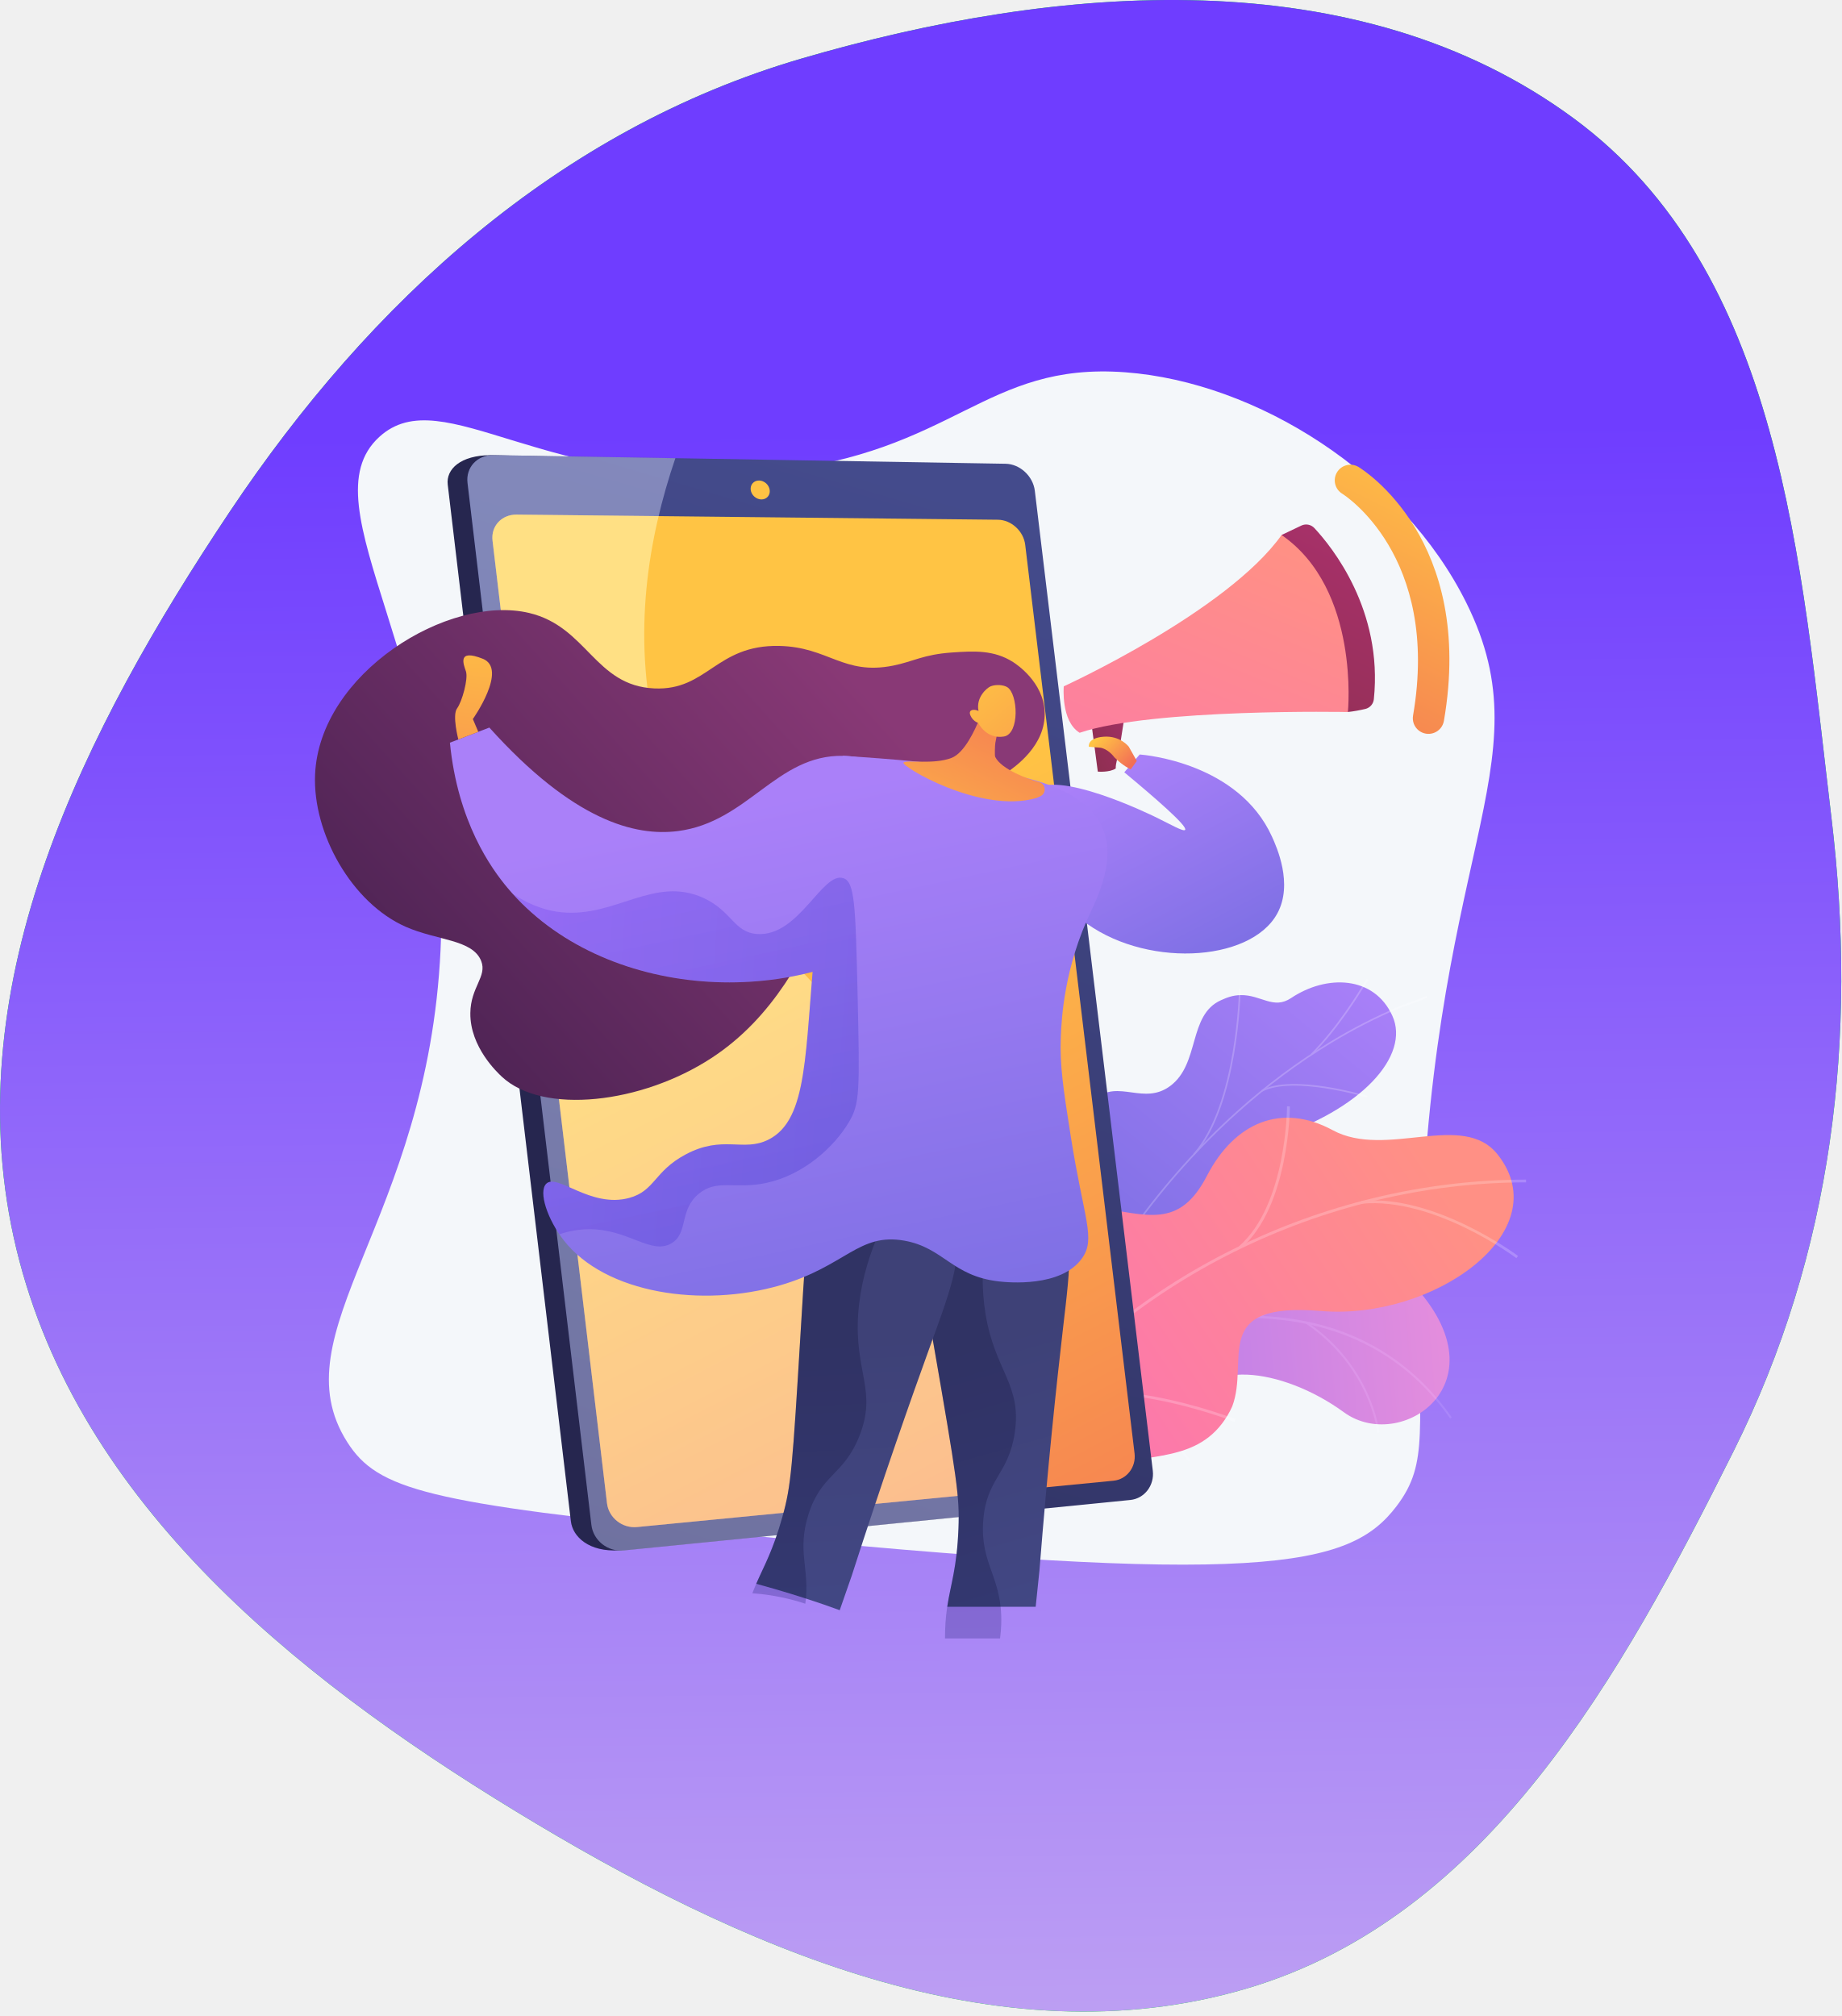
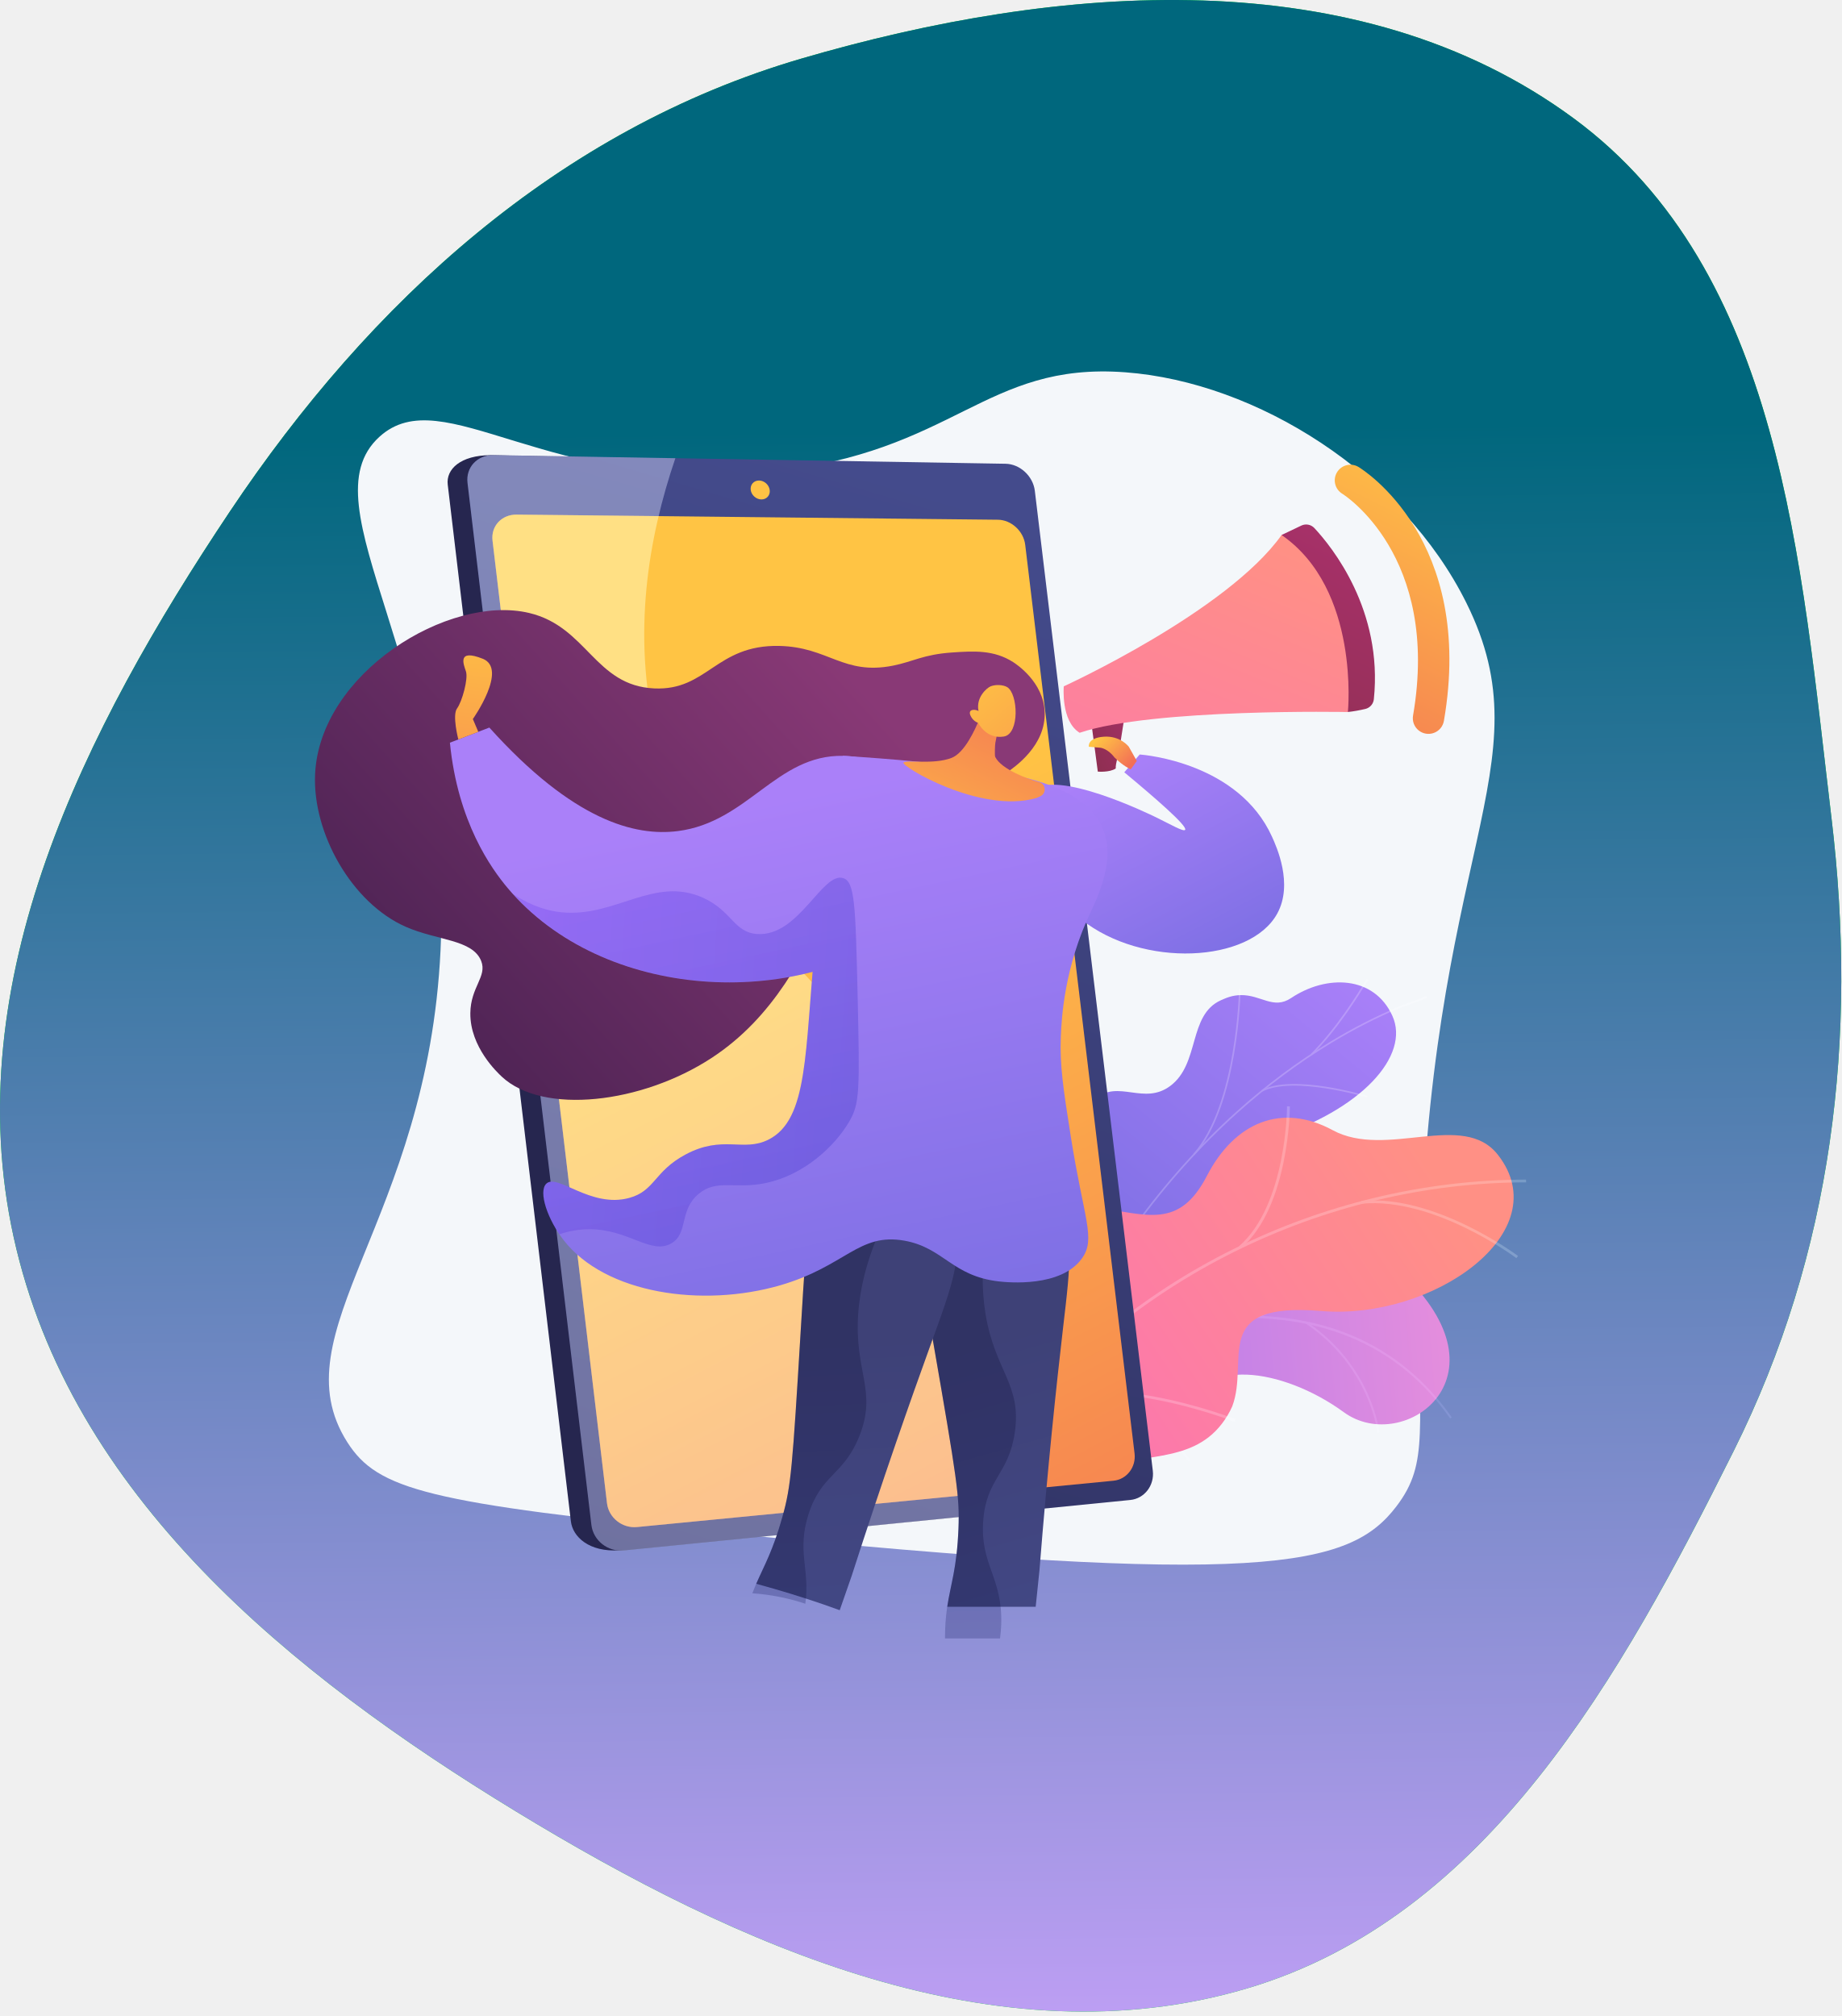
<svg xmlns="http://www.w3.org/2000/svg" width="200" height="219" viewBox="0 0 200 219" fill="none">
  <defs>
    <linearGradient id="paint0_linear_1940_7217" x1="98.885" y1="46.686" x2="100.66" y2="218.516" gradientUnits="userSpaceOnUse">
-       <stop stop-color="#6F3DFF" />
+       <stop stop-color="#00677D" />
      <stop offset="1" stop-color="#BC9EF3" />
    </linearGradient>
    <linearGradient id="paint1_linear_1940_7217" x1="156.332" y1="143.617" x2="95.835" y2="148.771" gradientUnits="userSpaceOnUse">
      <stop stop-color="#E38DDD" />
      <stop offset="1" stop-color="#9571F6" />
    </linearGradient>
    <linearGradient id="paint2_linear_1940_7217" x1="147.172" y1="103.682" x2="101.649" y2="159.001" gradientUnits="userSpaceOnUse">
      <stop stop-color="#AA80F9" />
      <stop offset="1" stop-color="#6165D7" />
    </linearGradient>
    <linearGradient id="paint3_linear_1940_7217" x1="153.776" y1="124.283" x2="103.392" y2="158.202" gradientUnits="userSpaceOnUse">
      <stop stop-color="#FF9085" />
      <stop offset="1" stop-color="#FB6FBB" />
    </linearGradient>
    <linearGradient id="paint4_linear_1940_7217" x1="85.037" y1="106.198" x2="64.119" y2="108.48" gradientUnits="userSpaceOnUse">
      <stop stop-color="#444B8C" />
      <stop offset="1" stop-color="#26264F" />
    </linearGradient>
    <linearGradient id="paint5_linear_1940_7217" x1="103.468" y1="53.47" x2="51.744" y2="229.561" gradientUnits="userSpaceOnUse">
      <stop stop-color="#444B8C" />
      <stop offset="1" stop-color="#26264F" />
    </linearGradient>
    <linearGradient id="paint6_linear_1940_7217" x1="80.701" y1="95.842" x2="130.297" y2="191.936" gradientUnits="userSpaceOnUse">
      <stop stop-color="#FFC444" />
      <stop offset="1" stop-color="#F36F56" />
    </linearGradient>
    <linearGradient id="paint7_linear_1940_7217" x1="84.086" y1="49.133" x2="23.296" y2="213.772" gradientUnits="userSpaceOnUse">
      <stop stop-color="#FFC444" />
      <stop offset="1" stop-color="#F36F56" />
    </linearGradient>
    <linearGradient id="paint8_linear_1940_7217" x1="120.33" y1="192.445" x2="106.897" y2="145.309" gradientUnits="userSpaceOnUse">
      <stop stop-color="#444B8C" />
      <stop offset="1" stop-color="#3E4177" />
    </linearGradient>
    <linearGradient id="paint9_linear_1940_7217" x1="117.286" y1="193.313" x2="103.853" y2="146.177" gradientUnits="userSpaceOnUse">
      <stop stop-color="#444B8C" />
      <stop offset="1" stop-color="#3E4177" />
    </linearGradient>
    <linearGradient id="paint10_linear_1940_7217" x1="94.858" y1="194.154" x2="92.629" y2="145.193" gradientUnits="userSpaceOnUse">
      <stop stop-color="#444B8C" />
      <stop offset="1" stop-color="#3E4177" />
    </linearGradient>
    <linearGradient id="paint11_linear_1940_7217" x1="92.052" y1="194.282" x2="89.823" y2="145.321" gradientUnits="userSpaceOnUse">
      <stop stop-color="#444B8C" />
      <stop offset="1" stop-color="#3E4177" />
    </linearGradient>
    <linearGradient id="paint12_linear_1940_7217" x1="120.528" y1="82.929" x2="139.275" y2="118.726" gradientUnits="userSpaceOnUse">
      <stop stop-color="#AA80F9" />
      <stop offset="1" stop-color="#6165D7" />
    </linearGradient>
    <linearGradient id="paint13_linear_1940_7217" x1="150.013" y1="55.191" x2="125.72" y2="105.193" gradientUnits="userSpaceOnUse">
      <stop stop-color="#AB316D" />
      <stop offset="1" stop-color="#792D3D" />
    </linearGradient>
    <linearGradient id="paint14_linear_1940_7217" x1="125.79" y1="77.959" x2="112.495" y2="84.653" gradientUnits="userSpaceOnUse">
      <stop stop-color="#AB316D" />
      <stop offset="1" stop-color="#792D3D" />
    </linearGradient>
    <linearGradient id="paint15_linear_1940_7217" x1="119.383" y1="80.063" x2="122.645" y2="83.268" gradientUnits="userSpaceOnUse">
      <stop stop-color="#FFC444" />
      <stop offset="1" stop-color="#F36F56" />
    </linearGradient>
    <linearGradient id="paint16_linear_1940_7217" x1="138.04" y1="58.936" x2="116.953" y2="109.728" gradientUnits="userSpaceOnUse">
      <stop stop-color="#FF9085" />
      <stop offset="1" stop-color="#FB6FBB" />
    </linearGradient>
    <linearGradient id="paint17_linear_1940_7217" x1="158.647" y1="49.522" x2="140.092" y2="86.947" gradientUnits="userSpaceOnUse">
      <stop stop-color="#FFC444" />
      <stop offset="1" stop-color="#F36F56" />
    </linearGradient>
    <linearGradient id="paint18_linear_1940_7217" x1="21.209" y1="127.899" x2="87.535" y2="67.87" gradientUnits="userSpaceOnUse">
      <stop stop-color="#311944" />
      <stop offset="1" stop-color="#893976" />
    </linearGradient>
    <linearGradient id="paint19_linear_1940_7217" x1="84.507" y1="86.828" x2="104.591" y2="180.901" gradientUnits="userSpaceOnUse">
      <stop stop-color="#AA80F9" />
      <stop offset="1" stop-color="#6165D7" />
    </linearGradient>
    <linearGradient id="paint20_linear_1940_7217" x1="77.641" y1="88.293" x2="97.725" y2="182.367" gradientUnits="userSpaceOnUse">
      <stop stop-color="#AA80F9" />
      <stop offset="1" stop-color="#6165D7" />
    </linearGradient>
    <linearGradient id="paint21_linear_1940_7217" x1="99.846" y1="97.125" x2="111.635" y2="72.806" gradientUnits="userSpaceOnUse">
      <stop stop-color="#FFC444" />
      <stop offset="1" stop-color="#F36F56" />
    </linearGradient>
    <linearGradient id="paint22_linear_1940_7217" x1="104.74" y1="72.505" x2="124.263" y2="95.916" gradientUnits="userSpaceOnUse">
      <stop stop-color="#FFC444" />
      <stop offset="1" stop-color="#F36F56" />
    </linearGradient>
    <linearGradient id="paint23_linear_1940_7217" x1="52.577" y1="66.234" x2="48.318" y2="101.043" gradientUnits="userSpaceOnUse">
      <stop stop-color="#FFC444" />
      <stop offset="1" stop-color="#F36F56" />
    </linearGradient>
    <linearGradient id="paint24_linear_1940_7217" x1="54.663" y1="113.579" x2="93.35" y2="116.182" gradientUnits="userSpaceOnUse">
      <stop stop-color="#AA80F9" />
      <stop offset="1" stop-color="#6165D7" />
    </linearGradient>
    <clipPath id="clip0_1940_7217">
      <rect width="131.579" height="137.644" fill="white" transform="translate(34.2105 40.3508)" />
    </clipPath>
  </defs>
  <path d="M170.929 12.852C193.516 29.488 195.587 60.957 198.93 88.809C201.806 112.768 199.085 136.041 188.307 157.63C176.113 182.053 161.598 208.27 135.422 216.014C108.275 224.045 80.2 211.496 56.023 196.765C31.509 181.828 7.655 162.443 1.487 134.406C-4.637 106.57 9.131 79.277 24.963 55.576C40.204 32.759 60.675 14.085 87.009 6.376C115.001 -1.817 147.445 -4.445 170.929 12.852Z" fill="#00DB2C" />
  <path d="M170.929 12.852C193.516 29.488 195.587 60.957 198.93 88.809C201.806 112.768 199.085 136.041 188.307 157.63C176.113 182.053 161.598 208.27 135.422 216.014C108.275 224.045 80.2 211.496 56.023 196.765C31.509 181.828 7.655 162.443 1.487 134.406C-4.637 106.57 9.131 79.277 24.963 55.576C40.204 32.759 60.675 14.085 87.009 6.376C115.001 -1.817 147.445 -4.445 170.929 12.852Z" fill="url(#paint0_linear_1940_7217)" />
  <g clip-path="url(#clip0_1940_7217)">
    <path d="M83.624 51.255C103.757 49.174 106.909 39.29 122.244 40.443C136.536 41.519 152.333 51.5 159.281 65.499C168.141 83.351 155.007 92.422 154.216 139.572C153.952 155.308 155.339 158.826 151.684 163.63C146.58 170.338 137.089 172.408 78.243 166.48C46.477 163.281 41.026 161.851 37.724 156.667C30.141 144.759 46.458 132.77 47.854 103.17C49.31 72.29 32.984 54.954 41.206 47.456C48.142 41.133 59.441 53.755 83.624 51.255Z" fill="#F4F7FA" />
    <path d="M94.142 152.927L98.274 162.191C98.274 162.191 103.804 161.815 106.145 158.05C110.921 150.367 117.316 155.087 120.291 156.663C124.776 159.039 129.185 159.002 129.622 153.544C130.116 147.368 139.281 148.53 145.97 153.413C152.518 158.19 164.789 149.308 151.567 137.666C143.671 130.714 135.019 136.213 129.989 137.951C124.959 139.689 121.348 132.666 116.532 137.769C112.418 142.129 110.518 147.77 105.683 146.267C100.848 144.764 96.814 146.182 94.142 152.927Z" fill="url(#paint1_linear_1940_7217)" />
    <g style="mix-blend-mode:soft-light" opacity="0.5">
      <path d="M95.07 157.319L95.191 157.495C95.3 157.42 106.279 149.954 119.395 145.835C131.479 142.04 147.902 140.393 157.515 154.089L157.69 153.966C153.41 147.869 147.447 144.253 139.973 143.219C134 142.393 127.054 143.205 119.327 145.632C106.182 149.762 95.179 157.243 95.07 157.319Z" fill="#BEB8F2" />
      <path d="M136.83 142.922L136.941 143.103C143.041 139.419 153.312 137.79 153.415 137.773L153.382 137.561C153.279 137.578 142.965 139.216 136.83 142.922Z" fill="#BEB8F2" />
      <path d="M141.792 143.747C148.831 148.501 149.603 155.528 149.611 155.6L149.824 155.579C149.817 155.507 149.035 148.382 141.912 143.571L141.792 143.747Z" fill="#BEB8F2" />
      <path d="M110.967 148.995C121.162 147.07 129.015 158.601 129.082 158.719L129.275 158.628C129.22 158.506 121.212 146.844 110.929 148.787L110.967 148.995Z" fill="#BEB8F2" />
      <path d="M114.847 147.193L114.973 147.367C120.343 143.495 121.553 135.258 121.564 135.175L121.352 135.146C121.341 135.227 120.143 143.376 114.847 147.193Z" fill="#BEB8F2" />
      <path d="M96.945 156.358C100.658 155.041 105.784 158.896 105.836 158.935L105.966 158.765C105.753 158.602 100.698 154.799 96.873 156.156L96.945 156.358Z" fill="#BEB8F2" />
      <path d="M99.521 154.555L99.639 154.733C102.231 153.004 103.465 147.369 103.871 145.518C103.928 145.256 103.978 145.03 103.994 144.992L103.8 144.904C103.775 144.958 103.742 145.107 103.663 145.472C103.262 147.303 102.041 152.873 99.521 154.555Z" fill="#BEB8F2" />
    </g>
    <path d="M119.859 149.032C120.418 151.716 118.708 153.755 117.24 155.034C116.986 154.963 116.823 154.989 116.551 154.972C114.106 154.839 113.09 154.262 110.7 153.75C110.186 153.64 108.774 152.857 108.218 152.5L107.191 151.819C107.191 151.819 106.67 145.528 110.196 144.839C113.721 144.15 113.984 138.112 114.518 134.931C114.846 132.978 115.621 132.189 115.857 131.49C118.352 124.096 116.694 121.252 118.982 119.346C121.508 117.242 124.25 120.106 127.12 117.962C130.359 115.541 129.036 110.264 132.614 108.658C133.227 108.382 133.865 108.116 134.762 108.099C136.975 108.059 138.314 109.707 140.236 108.421C144.1 105.835 149.258 105.985 151.239 110.348C153.191 114.654 147.952 120.617 137.917 123.745C131.034 126.783 130.588 128.154 130.165 131.682C129.869 134.154 130.703 141.051 126.623 142.543C122.543 144.036 119.219 145.962 119.859 149.032Z" fill="url(#paint2_linear_1940_7217)" />
    <g style="mix-blend-mode:soft-light" opacity="0.5">
      <path d="M111.901 154.188L111.734 154.119C112.107 153.197 112.495 152.272 112.888 151.37C115.797 144.695 119.272 138.554 123.216 133.124C126.559 128.523 130.284 124.366 134.29 120.767C137.511 117.874 140.929 115.324 144.45 113.189C146.926 111.688 149.426 110.406 151.881 109.379C152.309 109.2 152.759 109.041 153.193 108.886C153.773 108.681 154.372 108.468 154.924 108.205L155.01 108.358C154.45 108.622 153.847 108.836 153.264 109.043C152.831 109.197 152.384 109.356 151.961 109.533C149.513 110.556 147.02 111.834 144.552 113.331C141.039 115.462 137.629 118.005 134.414 120.894C130.418 124.485 126.699 128.634 123.363 133.226C119.426 138.647 115.956 144.776 113.052 151.443C112.662 152.343 112.273 153.267 111.901 154.188Z" fill="#FCFDFE" />
      <path d="M129.745 125.475L129.606 125.361C134.37 119.963 134.582 107.535 134.583 107.41L134.761 107.423C134.76 107.548 134.547 120.033 129.745 125.475Z" fill="#FCFDFE" />
      <path d="M117.881 141.772L117.73 141.674C120.494 137.617 130.4 136.707 130.5 136.698L130.527 136.867C130.428 136.876 120.601 137.779 117.881 141.772Z" fill="#FCFDFE" />
      <path d="M116.53 144.215L116.365 144.142C117.629 141.203 117.662 136.456 116.458 130.775C116.398 130.489 116.398 130.489 116.41 130.459L116.576 130.53L116.493 130.495L116.584 130.499C116.584 130.518 116.608 130.626 116.635 130.751C117.843 136.465 117.807 141.246 116.53 144.215Z" fill="#FCFDFE" />
      <path d="M112.607 152.518L112.467 152.405C114.799 149.739 120.366 150.015 120.422 150.018V150.187C120.367 150.182 114.885 149.912 112.607 152.518Z" fill="#FCFDFE" />
      <path d="M111.636 154.126C111.674 151.248 110.844 148.216 109.099 144.857L109.257 144.789C111.015 148.174 111.852 151.232 111.814 154.138L111.636 154.126Z" fill="#FCFDFE" />
      <path d="M142.502 114.625L142.369 114.504C145.203 111.654 147.445 107.992 148.182 106.789C148.36 106.498 148.423 106.396 148.454 106.364L148.59 106.479C148.569 106.504 148.467 106.67 148.338 106.881C147.598 108.088 145.348 111.761 142.502 114.625Z" fill="#FCFDFE" />
      <path d="M137.134 118.567L137.043 118.417C140.456 116.657 148.183 118.952 148.51 119.052L148.465 119.214C148.386 119.186 140.483 116.84 137.134 118.567Z" fill="#FCFDFE" />
    </g>
    <path d="M112.202 162.19C111.675 161.859 107.077 165.833 107.164 161.373C107.186 160.259 108.206 156.843 104.121 154.769L101.742 153.562C101.889 151.428 102.424 149.446 105.19 149.887C109.488 150.572 112.433 144.233 112.396 141.49C112.35 138.095 112.411 130.196 119.069 131.154C124.609 131.95 128.079 133.56 131.095 127.736C134.111 121.911 139.213 119.77 144.758 122.773C150.593 125.933 158.913 120.615 162.695 125.44C169.284 133.848 155.628 143.434 143.499 142.417C131.37 141.401 135.752 147.749 133.845 152.777C133.546 153.448 133.169 154.082 132.721 154.665C129.218 159.212 123.509 157.628 117.788 160.028C109.983 163.299 113.091 162.746 112.202 162.19Z" fill="url(#paint3_linear_1940_7217)" />
    <g style="mix-blend-mode:soft-light" opacity="0.5">
      <path d="M109.335 156.517L109.081 156.335C121.874 138.953 143.597 128.149 165.774 128.142L165.789 128.442C143.706 128.45 122.074 139.206 109.335 156.517Z" fill="#FCFDFE" />
      <path d="M117.175 147.665L116.892 147.532C120.382 139.797 116.141 130.509 116.098 130.416L116.378 130.304C116.421 130.398 120.72 139.807 117.175 147.665Z" fill="#FCFDFE" />
      <path d="M111.781 153.386L111.59 153.142C118.619 148.073 134.039 154.107 134.194 154.169L134.09 154.446C133.937 154.385 118.676 148.413 111.781 153.386Z" fill="#FCFDFE" />
      <path d="M134.787 135.614L134.576 135.387C139.752 130.897 139.801 120.282 139.798 120.174L140.106 120.189C140.109 120.297 140.061 131.042 134.787 135.614Z" fill="#FCFDFE" />
      <path d="M147.914 130.756L147.868 130.457C155.892 129.717 164.8 136.371 164.889 136.438L164.708 136.672C164.621 136.605 155.813 130.027 147.914 130.756Z" fill="#FCFDFE" />
    </g>
    <path d="M110.014 53.495L122.758 159.42C122.949 161.01 121.855 162.432 120.321 162.585L67.242 168.412C63.991 168.614 62.21 166.953 62.01 165.264L48.633 52.648C48.433 50.968 50.028 49.448 53.294 49.448L106.856 50.576C108.404 50.602 109.824 51.916 110.014 53.495Z" fill="url(#paint4_linear_1940_7217)" />
    <path d="M112.403 53.313L125.217 159.765C125.409 161.362 124.311 162.793 122.772 162.944L67.744 168.425C66.018 168.597 64.438 167.348 64.236 165.651L50.781 52.456C50.581 50.768 51.848 49.413 53.592 49.44L109.23 50.379C110.786 50.405 112.212 51.725 112.403 53.313Z" fill="url(#paint5_linear_1940_7217)" />
    <path d="M111.359 59.185L123.236 157.888C123.417 159.378 122.386 160.713 120.946 160.853L69.194 165.884C67.59 166.04 66.121 164.875 65.933 163.296L53.499 58.729C53.31 57.157 54.491 55.885 56.108 55.902L108.391 56.459C109.847 56.473 111.181 57.699 111.359 59.185Z" fill="url(#paint6_linear_1940_7217)" />
    <path d="M83.607 53.24C83.675 53.807 83.268 54.26 82.699 54.254C82.129 54.247 81.609 53.78 81.542 53.212C81.475 52.645 81.882 52.191 82.453 52.199C83.024 52.207 83.539 52.674 83.607 53.24Z" fill="url(#paint7_linear_1940_7217)" />
    <g style="mix-blend-mode:soft-light">
      <path d="M102.412 125.441C91.817 105.853 75.99 99.989 71.225 79.802C68.649 68.89 70.404 58.446 73.359 49.775L53.591 49.441C51.847 49.412 50.58 50.769 50.781 52.457L64.236 165.651C64.438 167.348 66.018 168.597 67.744 168.425L111.001 164.118C111.321 146.566 107.135 134.172 102.412 125.441Z" fill="white" />
    </g>
    <path d="M104.109 166.04C103.936 170.391 103.26 172.074 102.889 174.545H112.496L112.905 170.599C113.802 159.317 114.755 150.405 115.455 144.378C116.289 137.195 116.872 133.187 114.207 130.383C110.82 126.816 103.455 126.533 100.53 129.731C98.873 131.544 99.279 133.779 101.345 145.688C103.941 160.657 104.246 162.59 104.109 166.04Z" fill="url(#paint8_linear_1940_7217)" />
    <path style="mix-blend-mode:multiply" opacity="0.3" d="M104.109 166.04C103.868 172.085 102.656 172.98 102.644 177.994H108.625C108.696 177.473 108.738 176.949 108.753 176.424C108.901 171.288 106.437 170.006 106.8 165.189C107.147 160.561 109.535 160.225 110.22 155.664C111.014 150.368 108.069 148.983 107.045 142.722C106.111 137.009 107.463 131.441 108.871 127.719C105.71 127.143 102.305 127.794 100.532 129.733C98.874 131.546 99.281 133.781 101.346 145.689C103.941 160.657 104.246 162.59 104.109 166.04Z" fill="url(#paint9_linear_1940_7217)" />
    <path d="M103.028 132.35C100.552 128.101 93.45 126.129 89.868 128.571C87.838 129.954 87.719 132.223 86.99 144.287C86.074 159.454 85.927 161.404 84.999 164.729C83.948 168.501 82.997 170.08 82.141 172.047C82.804 172.228 83.466 172.415 84.126 172.606C86.512 173.299 88.878 174.063 91.21 174.918C91.643 173.675 92.076 172.432 92.509 171.189C95.977 160.416 98.955 151.962 101.022 146.258C103.489 139.459 104.976 135.693 103.028 132.35Z" fill="url(#paint10_linear_1940_7217)" />
    <path style="mix-blend-mode:multiply" opacity="0.3" d="M82.652 173.161C84.292 173.344 85.908 173.696 87.475 174.214C87.995 170.454 86.532 168.562 87.813 164.52C89.215 160.095 91.616 160.317 93.331 156.037C95.323 151.066 92.775 149.04 93.219 142.71C93.624 136.935 96.221 131.827 98.447 128.529C95.502 127.241 92.04 127.091 89.868 128.571C87.838 129.954 87.719 132.223 86.99 144.287C86.074 159.454 85.927 161.404 84.999 164.729C83.773 169.132 82.683 170.547 81.719 173.078C82.031 173.099 82.342 173.127 82.652 173.161Z" fill="url(#paint11_linear_1940_7217)" />
    <path d="M122.12 83.895L123.793 81.96C124.407 82.006 134.529 82.887 138.157 90.875C138.657 91.974 140.495 96.023 138.736 99.238C135.784 104.627 124.092 105.177 117.448 99.879C112.226 95.717 110.059 87.891 112.162 85.904C114.708 83.497 124.809 88.416 125.579 88.79C127.123 89.542 128.558 90.385 128.73 90.149C129.021 89.748 125.387 86.606 122.12 83.895Z" fill="url(#paint12_linear_1940_7217)" />
    <path d="M139.266 59.929L139.207 58.116L141.354 57.093C141.587 56.982 141.85 56.948 142.103 56.997C142.357 57.045 142.589 57.173 142.765 57.362C144.681 59.416 150.23 66.281 149.227 75.958C149.201 76.206 149.1 76.44 148.937 76.629C148.773 76.817 148.556 76.951 148.314 77.011C147.685 77.161 147.048 77.273 146.407 77.347L139.266 59.929Z" fill="url(#paint13_linear_1940_7217)" />
    <path d="M122.212 77.416L121.531 81.762C121.531 81.762 121.159 82.958 121.191 83.483C120.509 83.934 119.243 83.821 119.243 83.821L118.525 78.396L122.081 77.356L122.212 77.416Z" fill="url(#paint14_linear_1940_7217)" />
    <path d="M123.48 82.665L122.615 81.124C122.615 81.124 121.703 79.894 119.88 80.031C118.056 80.168 118.275 81.121 118.275 81.121L119.504 81.223C119.504 81.223 120.298 81.284 121.038 82.262C121.986 83.215 122.819 83.573 122.819 83.573L123.48 82.665Z" fill="url(#paint15_linear_1940_7217)" />
    <path d="M115.547 74.557C115.547 74.557 133.282 66.451 139.206 58.118C147.752 64.021 146.407 77.349 146.407 77.349C146.407 77.349 125.2 76.923 117.271 79.603C115.211 78.331 115.547 74.557 115.547 74.557Z" fill="url(#paint16_linear_1940_7217)" />
    <path d="M154.098 79.349C153.861 79.159 153.679 78.909 153.571 78.624C153.464 78.34 153.434 78.032 153.486 77.733C156.483 60.325 145.906 53.701 145.802 53.638C145.611 53.523 145.445 53.37 145.312 53.191C145.18 53.011 145.084 52.806 145.031 52.589C144.978 52.373 144.967 52.147 145.001 51.926C145.035 51.706 145.112 51.494 145.227 51.303C145.343 51.111 145.495 50.945 145.675 50.813C145.855 50.68 146.059 50.585 146.276 50.532C146.493 50.478 146.718 50.468 146.939 50.502C147.16 50.535 147.372 50.612 147.563 50.728C148.084 51.041 160.227 58.64 156.838 78.31C156.787 78.602 156.662 78.875 156.474 79.103C156.285 79.331 156.041 79.507 155.764 79.611C155.488 79.716 155.188 79.747 154.896 79.701C154.604 79.655 154.329 79.534 154.098 79.349Z" fill="url(#paint17_linear_1940_7217)" />
    <path d="M100.901 86.177C102.867 85.89 106.049 86.187 109.248 83.997C110.211 83.338 113.622 81.003 113.471 77.326C113.34 74.088 110.409 72.156 110.049 71.926C107.972 70.594 105.804 70.714 103.398 70.881C100.277 71.097 99.193 71.873 97.005 72.308C91.594 73.385 89.996 70.274 84.627 70.167C77.765 70.031 76.835 75.044 71.071 74.784C64.601 74.493 63.786 68.087 57.479 66.588C48.723 64.506 34.691 73.139 34.223 84.147C33.953 90.505 38.192 98.094 44.082 100.682C47.515 102.19 51.339 102.041 52.269 104.401C52.931 106.081 51.113 107.22 51.088 110.067C51.053 113.739 54.031 116.516 54.512 116.965C58.974 121.129 69.688 119.894 77.279 114.935C90.968 105.99 90.21 87.738 100.901 86.177Z" fill="url(#paint18_linear_1940_7217)" />
    <path d="M91.572 82.107C96.543 82.425 102.692 82.891 108.936 83.978C122.36 86.315 121.376 93.006 118.515 98.974C115.596 105.064 115.311 110.596 115.229 112.565C115.097 115.738 115.502 118.316 116.311 123.472C117.719 132.429 119.071 134.556 117.511 136.717C115.236 139.868 109.492 139.318 108.486 139.202C103.391 138.612 102.509 135.539 98.231 134.775C93.261 133.887 91.85 137.569 84.718 139.631C76.3 142.064 65.774 140.562 61.23 134.73C59.476 132.478 58.456 129.463 59.334 128.592C60.529 127.409 64.147 131.289 68.359 130.13C71.147 129.362 71.043 127.251 74.444 125.427C78.536 123.232 80.724 125.198 83.493 123.789C87.813 121.592 87.406 114.311 88.542 102.446C89.199 95.619 90.211 88.83 91.572 82.107Z" fill="url(#paint19_linear_1940_7217)" />
    <path d="M91.572 82.107C84.337 81.973 81.254 89.306 73.626 90.281C69.004 90.871 62.284 89.182 53.153 79.036L48.869 80.677C49.719 89.293 53.351 94.34 55.156 96.484C65.471 108.732 86.524 109.795 98.575 100.7C102.356 97.846 104.606 94.479 105.856 92.249C102.558 87.532 97.653 82.221 91.572 82.107Z" fill="url(#paint20_linear_1940_7217)" />
    <path d="M107.732 77.618C107.633 77.536 107.515 77.478 107.389 77.45C107.263 77.422 107.132 77.424 107.007 77.457C106.882 77.489 106.766 77.55 106.67 77.636C106.573 77.721 106.498 77.829 106.451 77.949C105.88 79.377 104.737 81.796 103.366 82.328C101.39 83.092 98.534 82.506 98.144 82.836C97.754 83.166 106.405 88.419 112.518 86.706C112.561 86.694 112.603 86.679 112.644 86.661L112.996 86.501C113.695 86.183 113.61 85.166 112.869 84.967C111.733 84.662 108.773 83.592 108.1 82.225C108.024 82.069 108.079 80.88 108.113 80.708L108.487 78.801C108.515 78.656 108.504 78.507 108.454 78.368C108.405 78.229 108.319 78.106 108.205 78.013L107.732 77.618Z" fill="url(#paint21_linear_1940_7217)" />
    <path d="M106.254 78.53C106.254 78.53 107.109 80.33 109.042 80.01C110.772 79.725 110.593 75.36 109.398 74.641C109 74.402 108.199 74.324 107.612 74.553C107.199 74.715 105.98 75.755 106.287 77.237C105.901 77.042 105.52 77.082 105.392 77.267C105.229 77.503 105.51 77.918 105.574 78.012C105.741 78.251 105.979 78.433 106.254 78.53Z" fill="url(#paint22_linear_1940_7217)" />
    <path d="M51.952 79.497L51.361 78.11C51.361 78.11 55.217 72.661 52.431 71.559C49.646 70.457 50.339 72.134 50.61 72.931C50.88 73.728 50.19 76.22 49.644 76.959C49.098 77.698 49.784 80.328 49.784 80.328L51.952 79.497Z" fill="url(#paint23_linear_1940_7217)" />
    <path style="mix-blend-mode:multiply" opacity="0.3" d="M72.928 135.065C74.806 133.964 73.731 131.484 75.894 129.684C77.874 128.038 79.839 129.23 83.229 128.503C87.304 127.632 90.62 124.594 92.234 121.854C93.384 119.901 93.392 118.571 93.156 108.15C92.928 98.226 92.841 95.798 91.595 95.395C89.328 94.659 86.775 101.767 82.258 101.464C79.706 101.293 79.516 98.958 76.383 97.534C71.066 95.118 66.843 99.676 61.023 99.105C59.536 98.959 57.754 98.449 55.769 97.152C63.625 105.826 77.045 108.508 88.266 105.573C87.443 115.589 87.417 121.796 83.493 123.792C80.722 125.199 78.535 123.234 74.443 125.43C71.042 127.253 71.147 129.364 68.357 130.132C64.148 131.291 60.528 127.411 59.332 128.594C58.536 129.383 59.308 131.932 60.766 134.081C61.78 133.732 62.843 133.547 63.915 133.531C68.243 133.483 70.712 136.365 72.928 135.065Z" fill="url(#paint24_linear_1940_7217)" />
  </g>
</svg>
